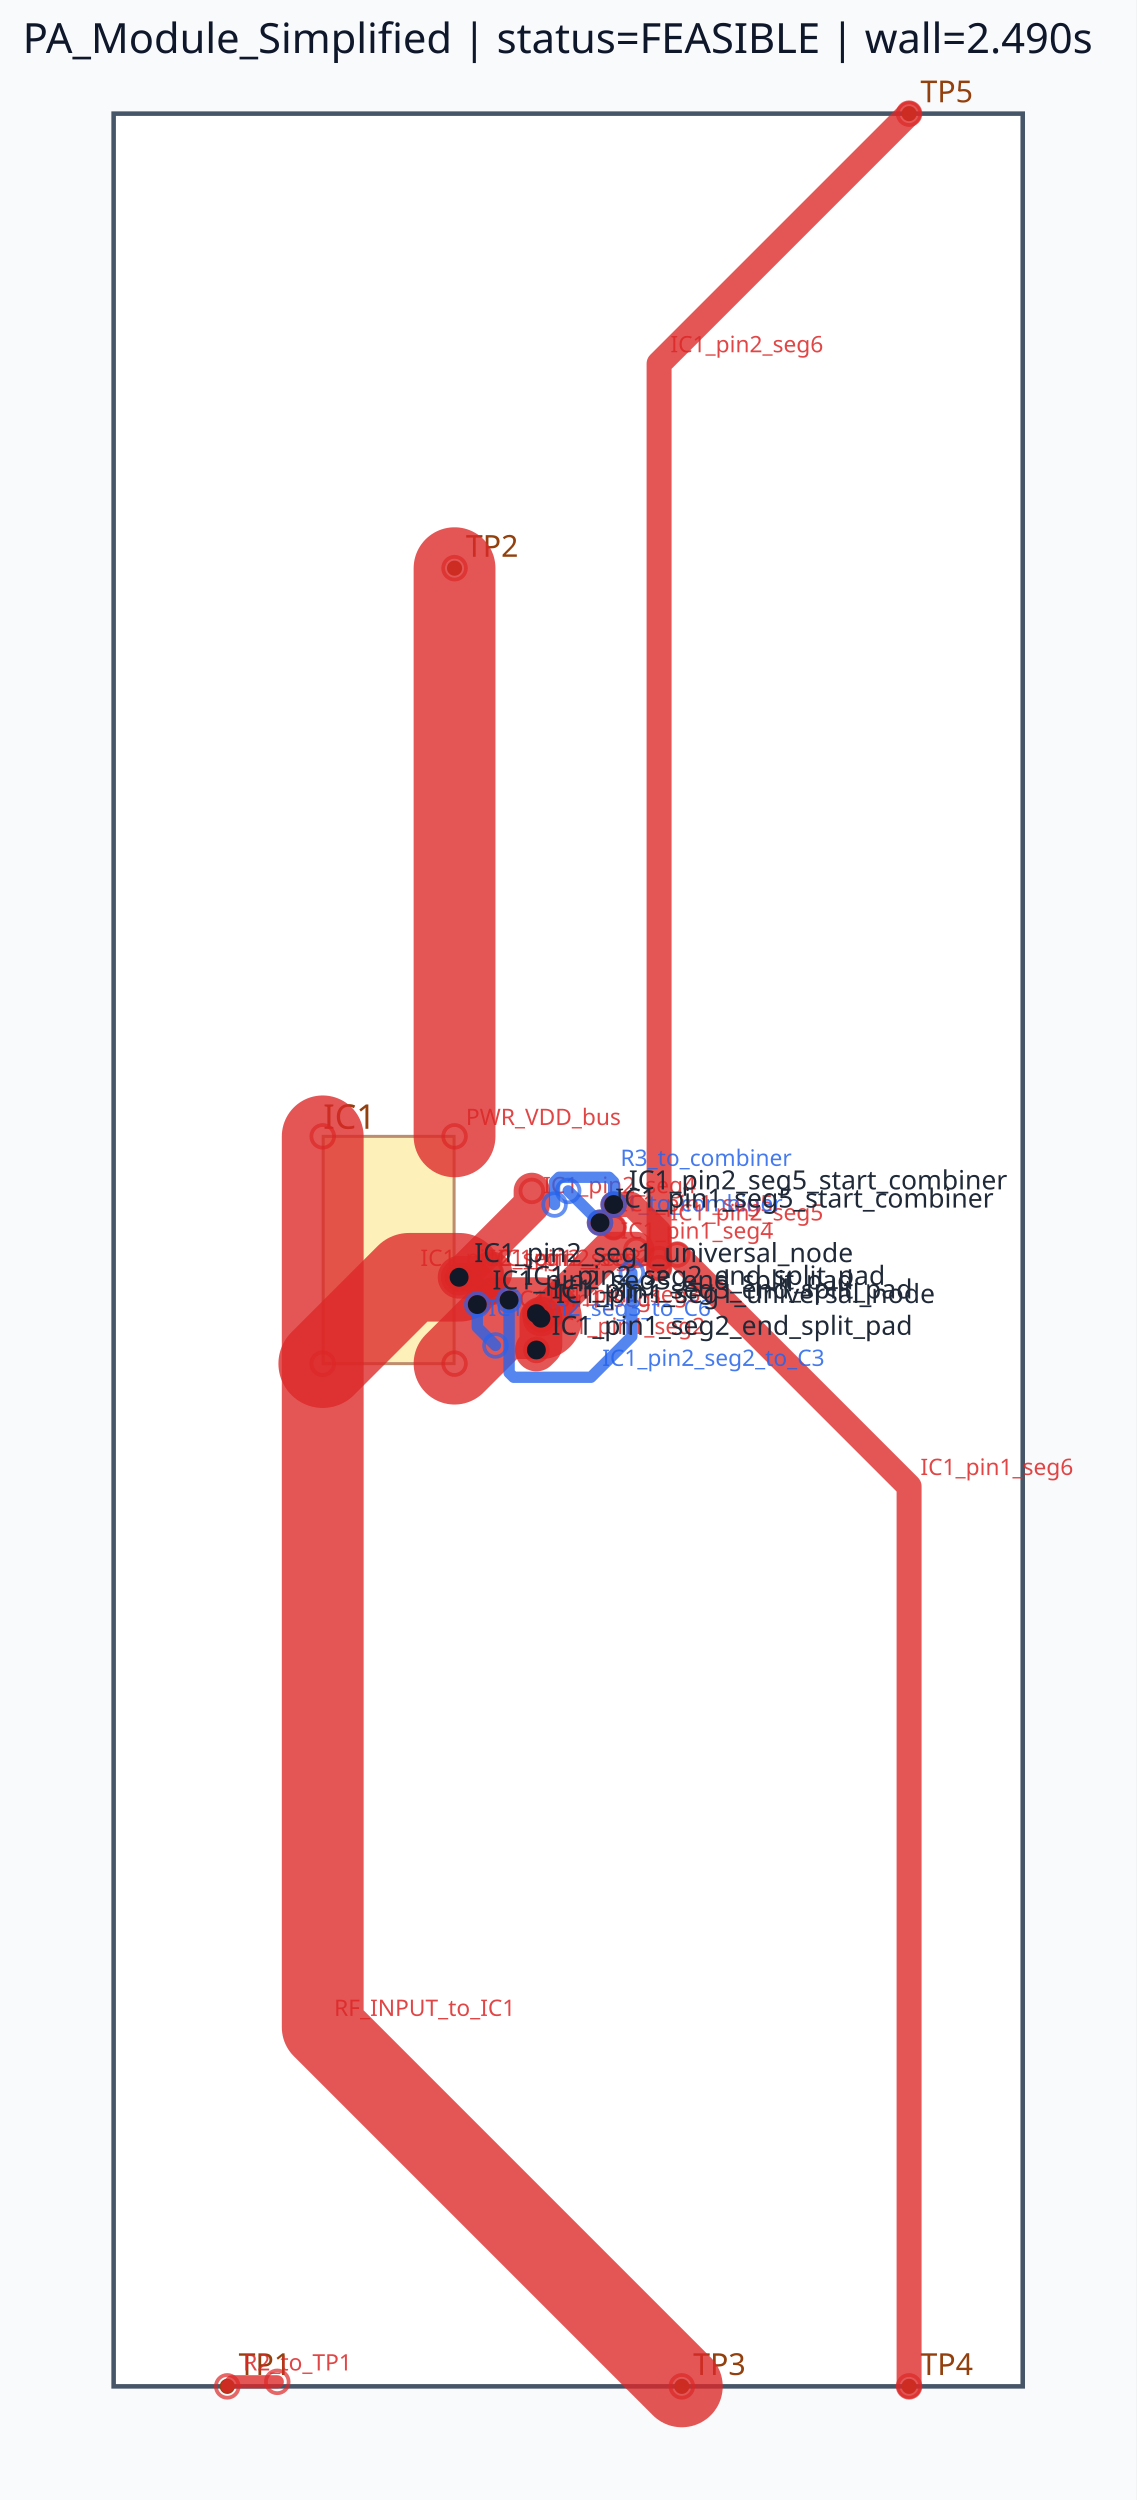
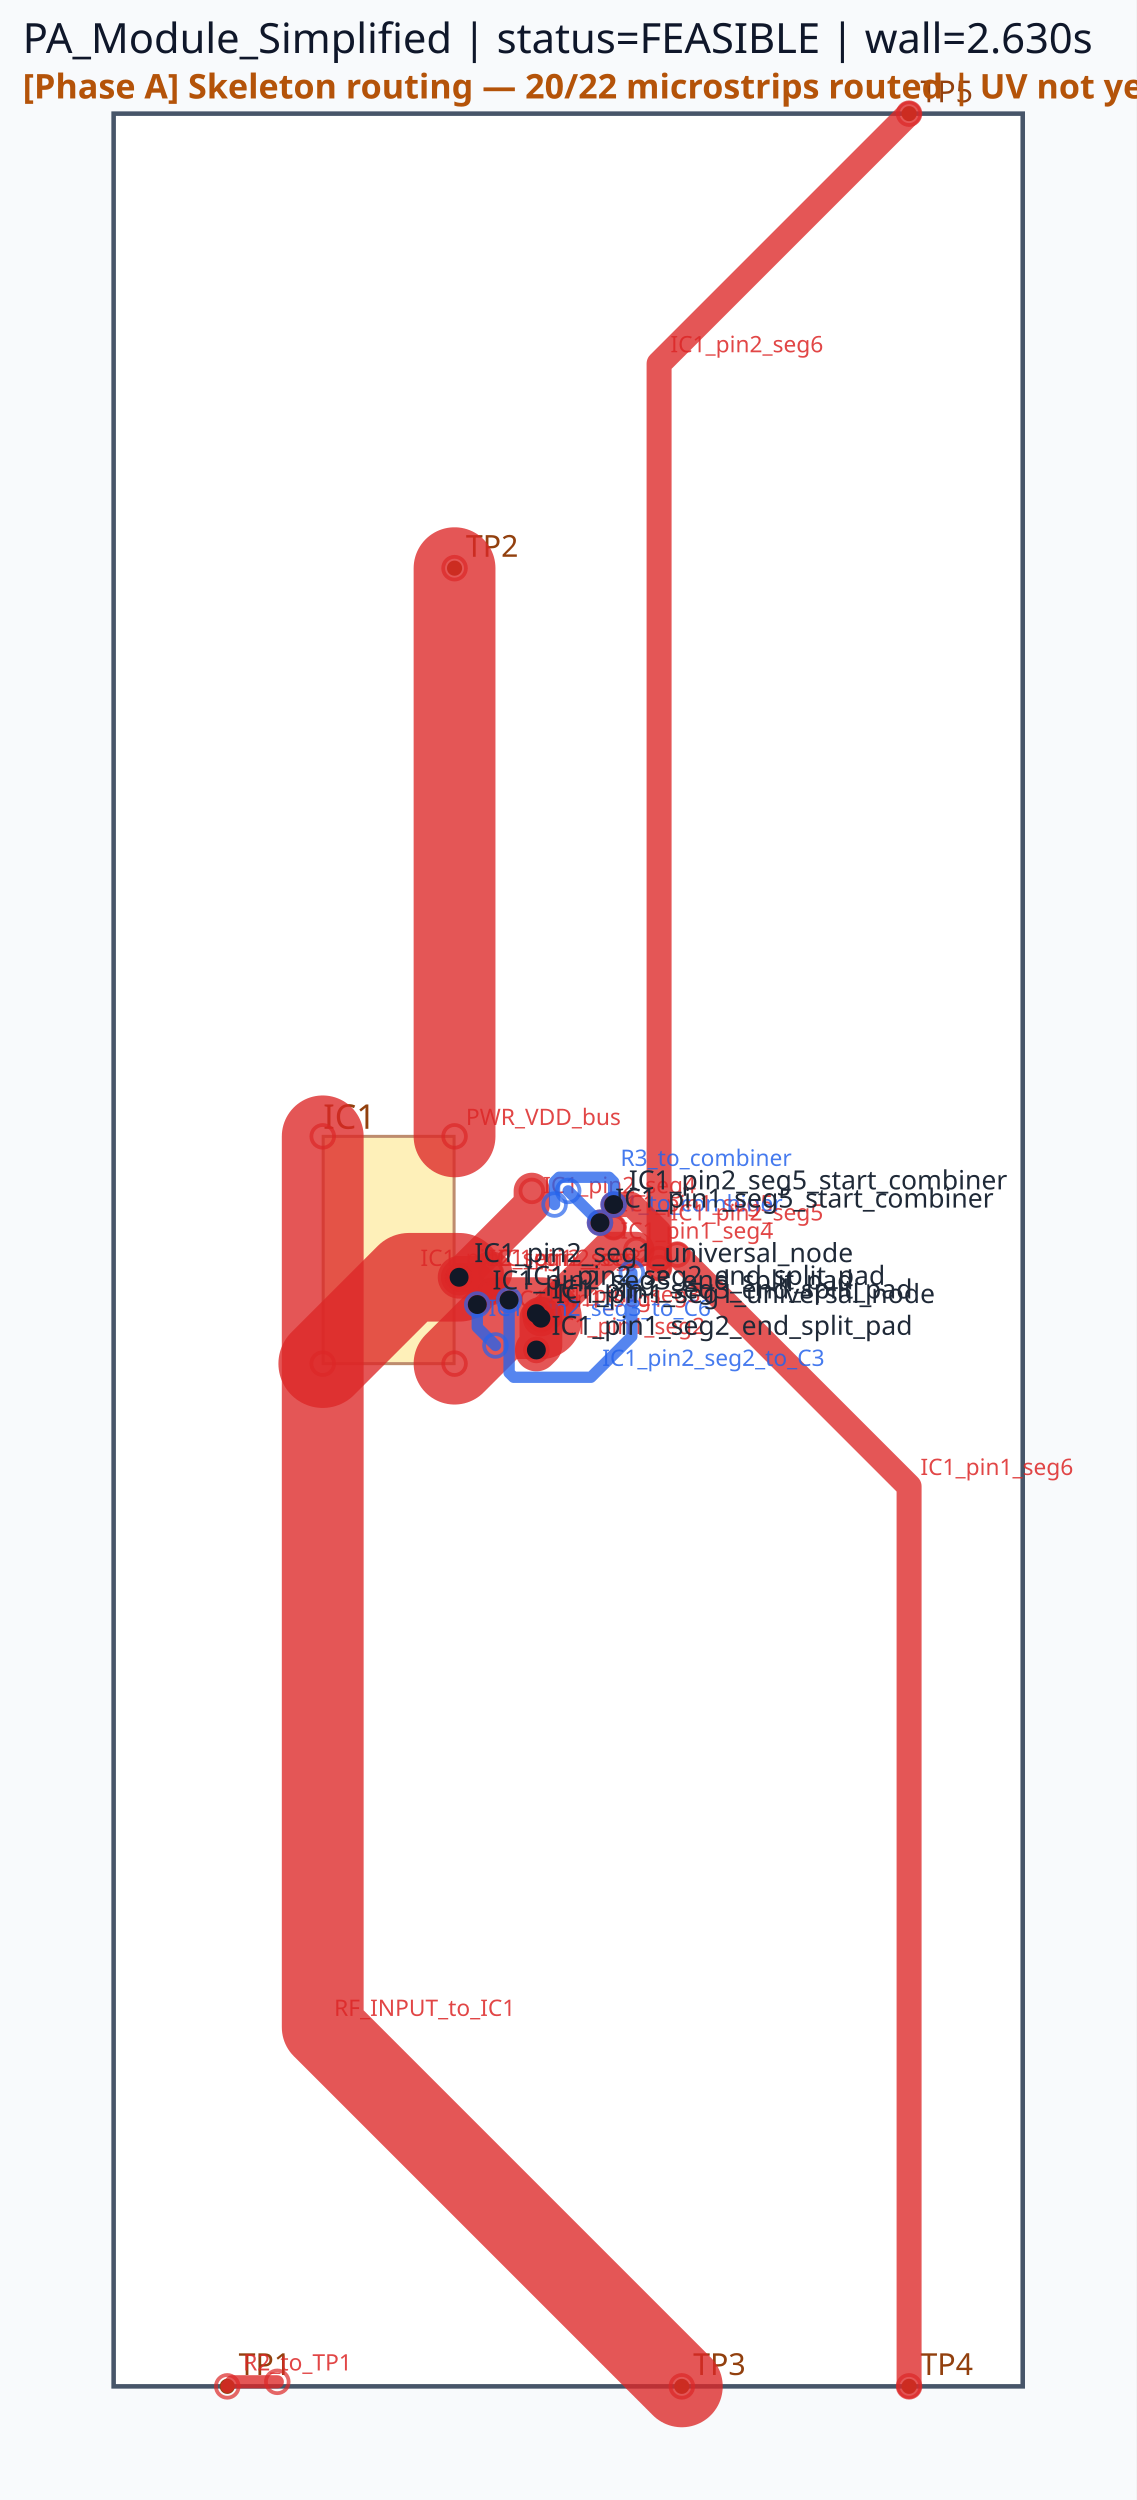
<svg xmlns="http://www.w3.org/2000/svg" viewBox="0 0 300.0 660.0" width="300.0" height="660.0">
  <rect x="0" y="0" width="100%" height="100%" fill="#f8fafc" />
  <rect x="30.00" y="30.00" width="240.00" height="600.00" fill="#ffffff" stroke="#475569" stroke-width="1.2" />
  <rect x="85.32" y="300.00" width="34.56" height="60.00" fill="#fde68a" stroke="#92400e" stroke-width="0.8" opacity="0.6" />
  <text x="85.32" y="298.00" font-family="sans-serif" font-size="9" fill="#92400e">IC1</text>
  <circle cx="60.00" cy="630.00" r="2" fill="#92400e" />
  <text x="63.00" y="627.00" font-family="sans-serif" font-size="8" fill="#92400e">TP1</text>
  <circle cx="120.00" cy="150.00" r="2" fill="#92400e" />
  <text x="123.00" y="147.00" font-family="sans-serif" font-size="8" fill="#92400e">TP2</text>
  <circle cx="180.00" cy="630.00" r="2" fill="#92400e" />
  <text x="183.00" y="627.00" font-family="sans-serif" font-size="8" fill="#92400e">TP3</text>
  <circle cx="240.00" cy="630.00" r="2" fill="#92400e" />
  <text x="243.00" y="627.00" font-family="sans-serif" font-size="8" fill="#92400e">TP4</text>
  <circle cx="240.00" cy="30.00" r="2" fill="#92400e" />
  <text x="243.00" y="27.00" font-family="sans-serif" font-size="8" fill="#92400e">TP5</text>
  <polyline points="85.20,360.00 108.00,337.20 121.20,337.20" fill="none" stroke="#dc2626" stroke-width="23.40" stroke-linecap="round" stroke-linejoin="round" opacity="0.78" />
  <circle cx="85.20" cy="360.00" r="3" fill="none" stroke="#dc2626" stroke-width="1.0" opacity="0.7" />
  <circle cx="121.20" cy="337.20" r="3" fill="none" stroke="#dc2626" stroke-width="1.0" opacity="0.7" />
  <text x="111.00" y="334.20" font-family="sans-serif" font-size="6" fill="#dc2626" opacity="0.85">IC1_pin2_seg1</text>
  <polyline points="120.00,360.00 132.00,348.00 142.80,348.00" fill="none" stroke="#dc2626" stroke-width="21.60" stroke-linecap="round" stroke-linejoin="round" opacity="0.78" />
  <circle cx="120.00" cy="360.00" r="3" fill="none" stroke="#dc2626" stroke-width="1.0" opacity="0.7" />
  <circle cx="142.80" cy="348.00" r="3" fill="none" stroke="#dc2626" stroke-width="1.0" opacity="0.7" />
  <text x="135.00" y="345.00" font-family="sans-serif" font-size="6" fill="#dc2626" opacity="0.85">IC1_pin1_seg1</text>
  <polyline points="142.80,348.00 160.80,330.00 168.00,330.00" fill="none" stroke="#dc2626" stroke-width="9.60" stroke-linecap="round" stroke-linejoin="round" opacity="0.78" />
  <circle cx="142.80" cy="348.00" r="3" fill="none" stroke="#dc2626" stroke-width="1.0" opacity="0.7" />
  <circle cx="168.00" cy="330.00" r="3" fill="none" stroke="#dc2626" stroke-width="1.0" opacity="0.7" />
  <text x="163.80" y="327.00" font-family="sans-serif" font-size="6" fill="#dc2626" opacity="0.85">IC1_pin1_seg4</text>
  <polyline points="121.20,337.20 140.40,318.00 140.40,314.40" fill="none" stroke="#dc2626" stroke-width="9.60" stroke-linecap="round" stroke-linejoin="round" opacity="0.78" />
  <circle cx="121.20" cy="337.20" r="3" fill="none" stroke="#dc2626" stroke-width="1.0" opacity="0.7" />
  <circle cx="140.40" cy="314.40" r="3" fill="none" stroke="#dc2626" stroke-width="1.0" opacity="0.7" />
  <text x="143.40" y="315.00" font-family="sans-serif" font-size="6" fill="#dc2626" opacity="0.85">IC1_pin2_seg4</text>
  <polyline points="121.20,337.20 128.40,337.20 129.60,336.00" fill="none" stroke="#dc2626" stroke-width="11.28" stroke-linecap="round" stroke-linejoin="round" opacity="0.78" />
  <circle cx="121.20" cy="337.20" r="3" fill="none" stroke="#dc2626" stroke-width="1.0" opacity="0.7" />
  <circle cx="129.60" cy="336.00" r="3" fill="none" stroke="#dc2626" stroke-width="1.0" opacity="0.7" />
  <text x="131.40" y="334.20" font-family="sans-serif" font-size="6" fill="#dc2626" opacity="0.85">IC1_pin2_seg2</text>
  <polyline points="158.40,322.80 160.80,322.80 162.00,324.00" fill="none" stroke="#dc2626" stroke-width="6.60" stroke-linecap="round" stroke-linejoin="round" opacity="0.78" />
  <circle cx="158.40" cy="322.80" r="3" fill="none" stroke="#dc2626" stroke-width="1.0" opacity="0.7" />
  <circle cx="162.00" cy="324.00" r="3" fill="none" stroke="#dc2626" stroke-width="1.0" opacity="0.7" />
  <text x="163.80" y="319.80" font-family="sans-serif" font-size="6" fill="#dc2626" opacity="0.85">IC1_pin1_seg5</text>
  <polyline points="121.20,337.20 126.00,337.20 129.60,340.80" fill="none" stroke="#dc2626" stroke-width="7.62" stroke-linecap="round" stroke-linejoin="round" opacity="0.78" />
  <circle cx="121.20" cy="337.20" r="3" fill="none" stroke="#dc2626" stroke-width="1.0" opacity="0.7" />
  <circle cx="129.60" cy="340.80" r="3" fill="none" stroke="#dc2626" stroke-width="1.0" opacity="0.7" />
  <text x="129.00" y="334.20" font-family="sans-serif" font-size="6" fill="#dc2626" opacity="0.85">IC1_pin2_seg3</text>
  <polyline points="180.00,630.00 85.20,535.20 85.20,300.00" fill="none" stroke="#dc2626" stroke-width="21.60" stroke-linecap="round" stroke-linejoin="round" opacity="0.78" />
  <circle cx="180.00" cy="630.00" r="3" fill="none" stroke="#dc2626" stroke-width="1.0" opacity="0.7" />
  <circle cx="85.20" cy="300.00" r="3" fill="none" stroke="#dc2626" stroke-width="1.0" opacity="0.7" />
  <text x="88.20" y="532.20" font-family="sans-serif" font-size="6" fill="#dc2626" opacity="0.85">RF_INPUT_to_IC1</text>
  <polyline points="120.00,150.00 120.00,300.00" fill="none" stroke="#dc2626" stroke-width="21.60" stroke-linecap="round" stroke-linejoin="round" opacity="0.78" />
  <circle cx="120.00" cy="150.00" r="3" fill="none" stroke="#dc2626" stroke-width="1.0" opacity="0.7" />
  <circle cx="120.00" cy="300.00" r="3" fill="none" stroke="#dc2626" stroke-width="1.0" opacity="0.7" />
  <text x="123.00" y="297.00" font-family="sans-serif" font-size="6" fill="#dc2626" opacity="0.85">PWR_VDD_bus</text>
  <polyline points="178.80,331.20 240.00,392.40 240.00,630.00" fill="none" stroke="#dc2626" stroke-width="6.60" stroke-linecap="round" stroke-linejoin="round" opacity="0.78" />
  <circle cx="178.80" cy="331.20" r="3" fill="none" stroke="#dc2626" stroke-width="1.0" opacity="0.7" />
  <circle cx="240.00" cy="630.00" r="3" fill="none" stroke="#dc2626" stroke-width="1.0" opacity="0.7" />
  <text x="243.00" y="389.40" font-family="sans-serif" font-size="6" fill="#dc2626" opacity="0.85">IC1_pin1_seg6</text>
  <polyline points="174.00,332.40 174.00,96.00 240.00,30.00" fill="none" stroke="#dc2626" stroke-width="6.60" stroke-linecap="round" stroke-linejoin="round" opacity="0.78" />
  <circle cx="174.00" cy="332.40" r="3" fill="none" stroke="#dc2626" stroke-width="1.0" opacity="0.7" />
  <circle cx="240.00" cy="30.00" r="3" fill="none" stroke="#dc2626" stroke-width="1.0" opacity="0.7" />
  <text x="177.00" y="93.00" font-family="sans-serif" font-size="6" fill="#dc2626" opacity="0.85">IC1_pin2_seg6</text>
  <polyline points="73.20,628.80 61.20,628.80 60.00,630.00" fill="none" stroke="#dc2626" stroke-width="3.48" stroke-linecap="round" stroke-linejoin="round" opacity="0.78" />
  <circle cx="73.20" cy="628.80" r="3" fill="none" stroke="#dc2626" stroke-width="1.0" opacity="0.7" />
  <circle cx="60.00" cy="630.00" r="3" fill="none" stroke="#dc2626" stroke-width="1.0" opacity="0.7" />
  <text x="64.20" y="625.80" font-family="sans-serif" font-size="6" fill="#dc2626" opacity="0.85">R2_to_TP1</text>
  <polyline points="150.00,314.40 158.40,322.80" fill="none" stroke="#2563eb" stroke-width="3.00" stroke-linecap="round" stroke-linejoin="round" opacity="0.78" />
  <circle cx="150.00" cy="314.40" r="3" fill="none" stroke="#2563eb" stroke-width="1.0" opacity="0.7" />
  <circle cx="158.40" cy="322.80" r="3" fill="none" stroke="#2563eb" stroke-width="1.0" opacity="0.7" />
  <text x="161.40" y="319.80" font-family="sans-serif" font-size="6" fill="#2563eb" opacity="0.85">R1_to_combiner</text>
  <polyline points="126.00,344.40 126.00,350.40 130.80,355.20" fill="none" stroke="#2563eb" stroke-width="3.00" stroke-linecap="round" stroke-linejoin="round" opacity="0.78" />
  <circle cx="126.00" cy="344.40" r="3" fill="none" stroke="#2563eb" stroke-width="1.0" opacity="0.7" />
  <circle cx="130.80" cy="355.20" r="3" fill="none" stroke="#2563eb" stroke-width="1.0" opacity="0.7" />
  <text x="129.00" y="347.40" font-family="sans-serif" font-size="6" fill="#2563eb" opacity="0.85">IC1_pin2_seg3_to_C6</text>
  <polyline points="162.00,318.00 166.80,318.00 174.00,325.20 174.00,334.80" fill="none" stroke="#dc2626" stroke-width="6.60" stroke-linecap="round" stroke-linejoin="round" opacity="0.78" />
  <circle cx="162.00" cy="318.00" r="3" fill="none" stroke="#dc2626" stroke-width="1.0" opacity="0.7" />
  <circle cx="174.00" cy="334.80" r="3" fill="none" stroke="#dc2626" stroke-width="1.0" opacity="0.7" />
  <text x="177.00" y="322.20" font-family="sans-serif" font-size="6" fill="#dc2626" opacity="0.85">IC1_pin2_seg5</text>
  <polyline points="142.80,348.00 141.60,346.80" fill="none" stroke="#dc2626" stroke-width="7.62" stroke-linecap="round" stroke-linejoin="round" opacity="0.78" />
  <circle cx="142.80" cy="348.00" r="3" fill="none" stroke="#dc2626" stroke-width="1.0" opacity="0.7" />
  <circle cx="141.60" cy="346.80" r="3" fill="none" stroke="#dc2626" stroke-width="1.0" opacity="0.7" />
  <text x="144.60" y="343.80" font-family="sans-serif" font-size="6" fill="#dc2626" opacity="0.85">IC1_pin1_seg3</text>
  <polyline points="142.80,348.00 142.80,355.20 141.60,356.40" fill="none" stroke="#dc2626" stroke-width="11.28" stroke-linecap="round" stroke-linejoin="round" opacity="0.78" />
  <circle cx="142.80" cy="348.00" r="3" fill="none" stroke="#dc2626" stroke-width="1.0" opacity="0.7" />
  <circle cx="141.60" cy="356.40" r="3" fill="none" stroke="#dc2626" stroke-width="1.0" opacity="0.7" />
  <text x="145.80" y="352.20" font-family="sans-serif" font-size="6" fill="#dc2626" opacity="0.85">IC1_pin1_seg2</text>
  <polyline points="134.40,343.20 134.40,362.40 135.60,363.60 156.00,363.60 166.80,352.80 166.80,336.00" fill="none" stroke="#2563eb" stroke-width="3.00" stroke-linecap="round" stroke-linejoin="round" opacity="0.78" />
  <circle cx="134.40" cy="343.20" r="3" fill="none" stroke="#2563eb" stroke-width="1.0" opacity="0.7" />
  <circle cx="166.80" cy="336.00" r="3" fill="none" stroke="#2563eb" stroke-width="1.0" opacity="0.7" />
  <text x="159.00" y="360.60" font-family="sans-serif" font-size="6" fill="#2563eb" opacity="0.85">IC1_pin2_seg2_to_C3</text>
  <polyline points="146.40,318.00 146.40,312.00 147.60,310.80 160.80,310.80 162.00,312.00 162.00,318.00" fill="none" stroke="#2563eb" stroke-width="3.00" stroke-linecap="round" stroke-linejoin="round" opacity="0.78" />
  <circle cx="146.40" cy="318.00" r="3" fill="none" stroke="#2563eb" stroke-width="1.0" opacity="0.7" />
  <circle cx="162.00" cy="318.00" r="3" fill="none" stroke="#2563eb" stroke-width="1.0" opacity="0.7" />
  <text x="163.80" y="307.80" font-family="sans-serif" font-size="6" fill="#2563eb" opacity="0.85">R3_to_combiner</text>
  <circle cx="142.80" cy="348.00" r="2.5" fill="#111827" />
  <text x="146.80" y="344.00" font-family="sans-serif" font-size="7" fill="#1f2937">IC1_pin1_seg1_universal_node</text>
  <circle cx="141.60" cy="356.40" r="2.5" fill="#111827" />
  <text x="145.60" y="352.40" font-family="sans-serif" font-size="7" fill="#1f2937">IC1_pin1_seg2_end_split_pad</text>
  <circle cx="141.60" cy="346.80" r="2.5" fill="#111827" />
  <text x="145.60" y="342.80" font-family="sans-serif" font-size="7" fill="#1f2937">IC1_pin1_seg3_end_split_pad</text>
  <circle cx="158.40" cy="322.80" r="2.5" fill="#111827" />
  <text x="162.40" y="318.80" font-family="sans-serif" font-size="7" fill="#1f2937">IC1_pin1_seg5_start_combiner</text>
  <circle cx="121.20" cy="337.20" r="2.5" fill="#111827" />
  <text x="125.20" y="333.20" font-family="sans-serif" font-size="7" fill="#1f2937">IC1_pin2_seg1_universal_node</text>
  <circle cx="134.40" cy="343.20" r="2.5" fill="#111827" />
  <text x="138.40" y="339.20" font-family="sans-serif" font-size="7" fill="#1f2937">IC1_pin2_seg2_end_split_pad</text>
  <circle cx="126.00" cy="344.40" r="2.5" fill="#111827" />
  <text x="130.00" y="340.40" font-family="sans-serif" font-size="7" fill="#1f2937">IC1_pin2_seg3_end_split_pad</text>
  <circle cx="162.00" cy="318.00" r="2.5" fill="#111827" />
  <text x="166.00" y="314.00" font-family="sans-serif" font-size="7" fill="#1f2937">IC1_pin2_seg5_start_combiner</text>
-   <text x="6" y="14" font-family="sans-serif" font-size="11" fill="#0f172a">PA_Module_Simplified | status=FEASIBLE | wall=2.490s</text>
+   <text x="6" y="14" font-family="sans-serif" font-size="11" fill="#0f172a">PA_Module_Simplified | status=FEASIBLE | wall=2.630s</text>
+   <text x="6" y="26" font-family="sans-serif" font-size="9" font-weight="bold" fill="#b45309">[Phase A] Skeleton routing — 20/22 microstrips routed | UV not yet placed</text>
</svg>
